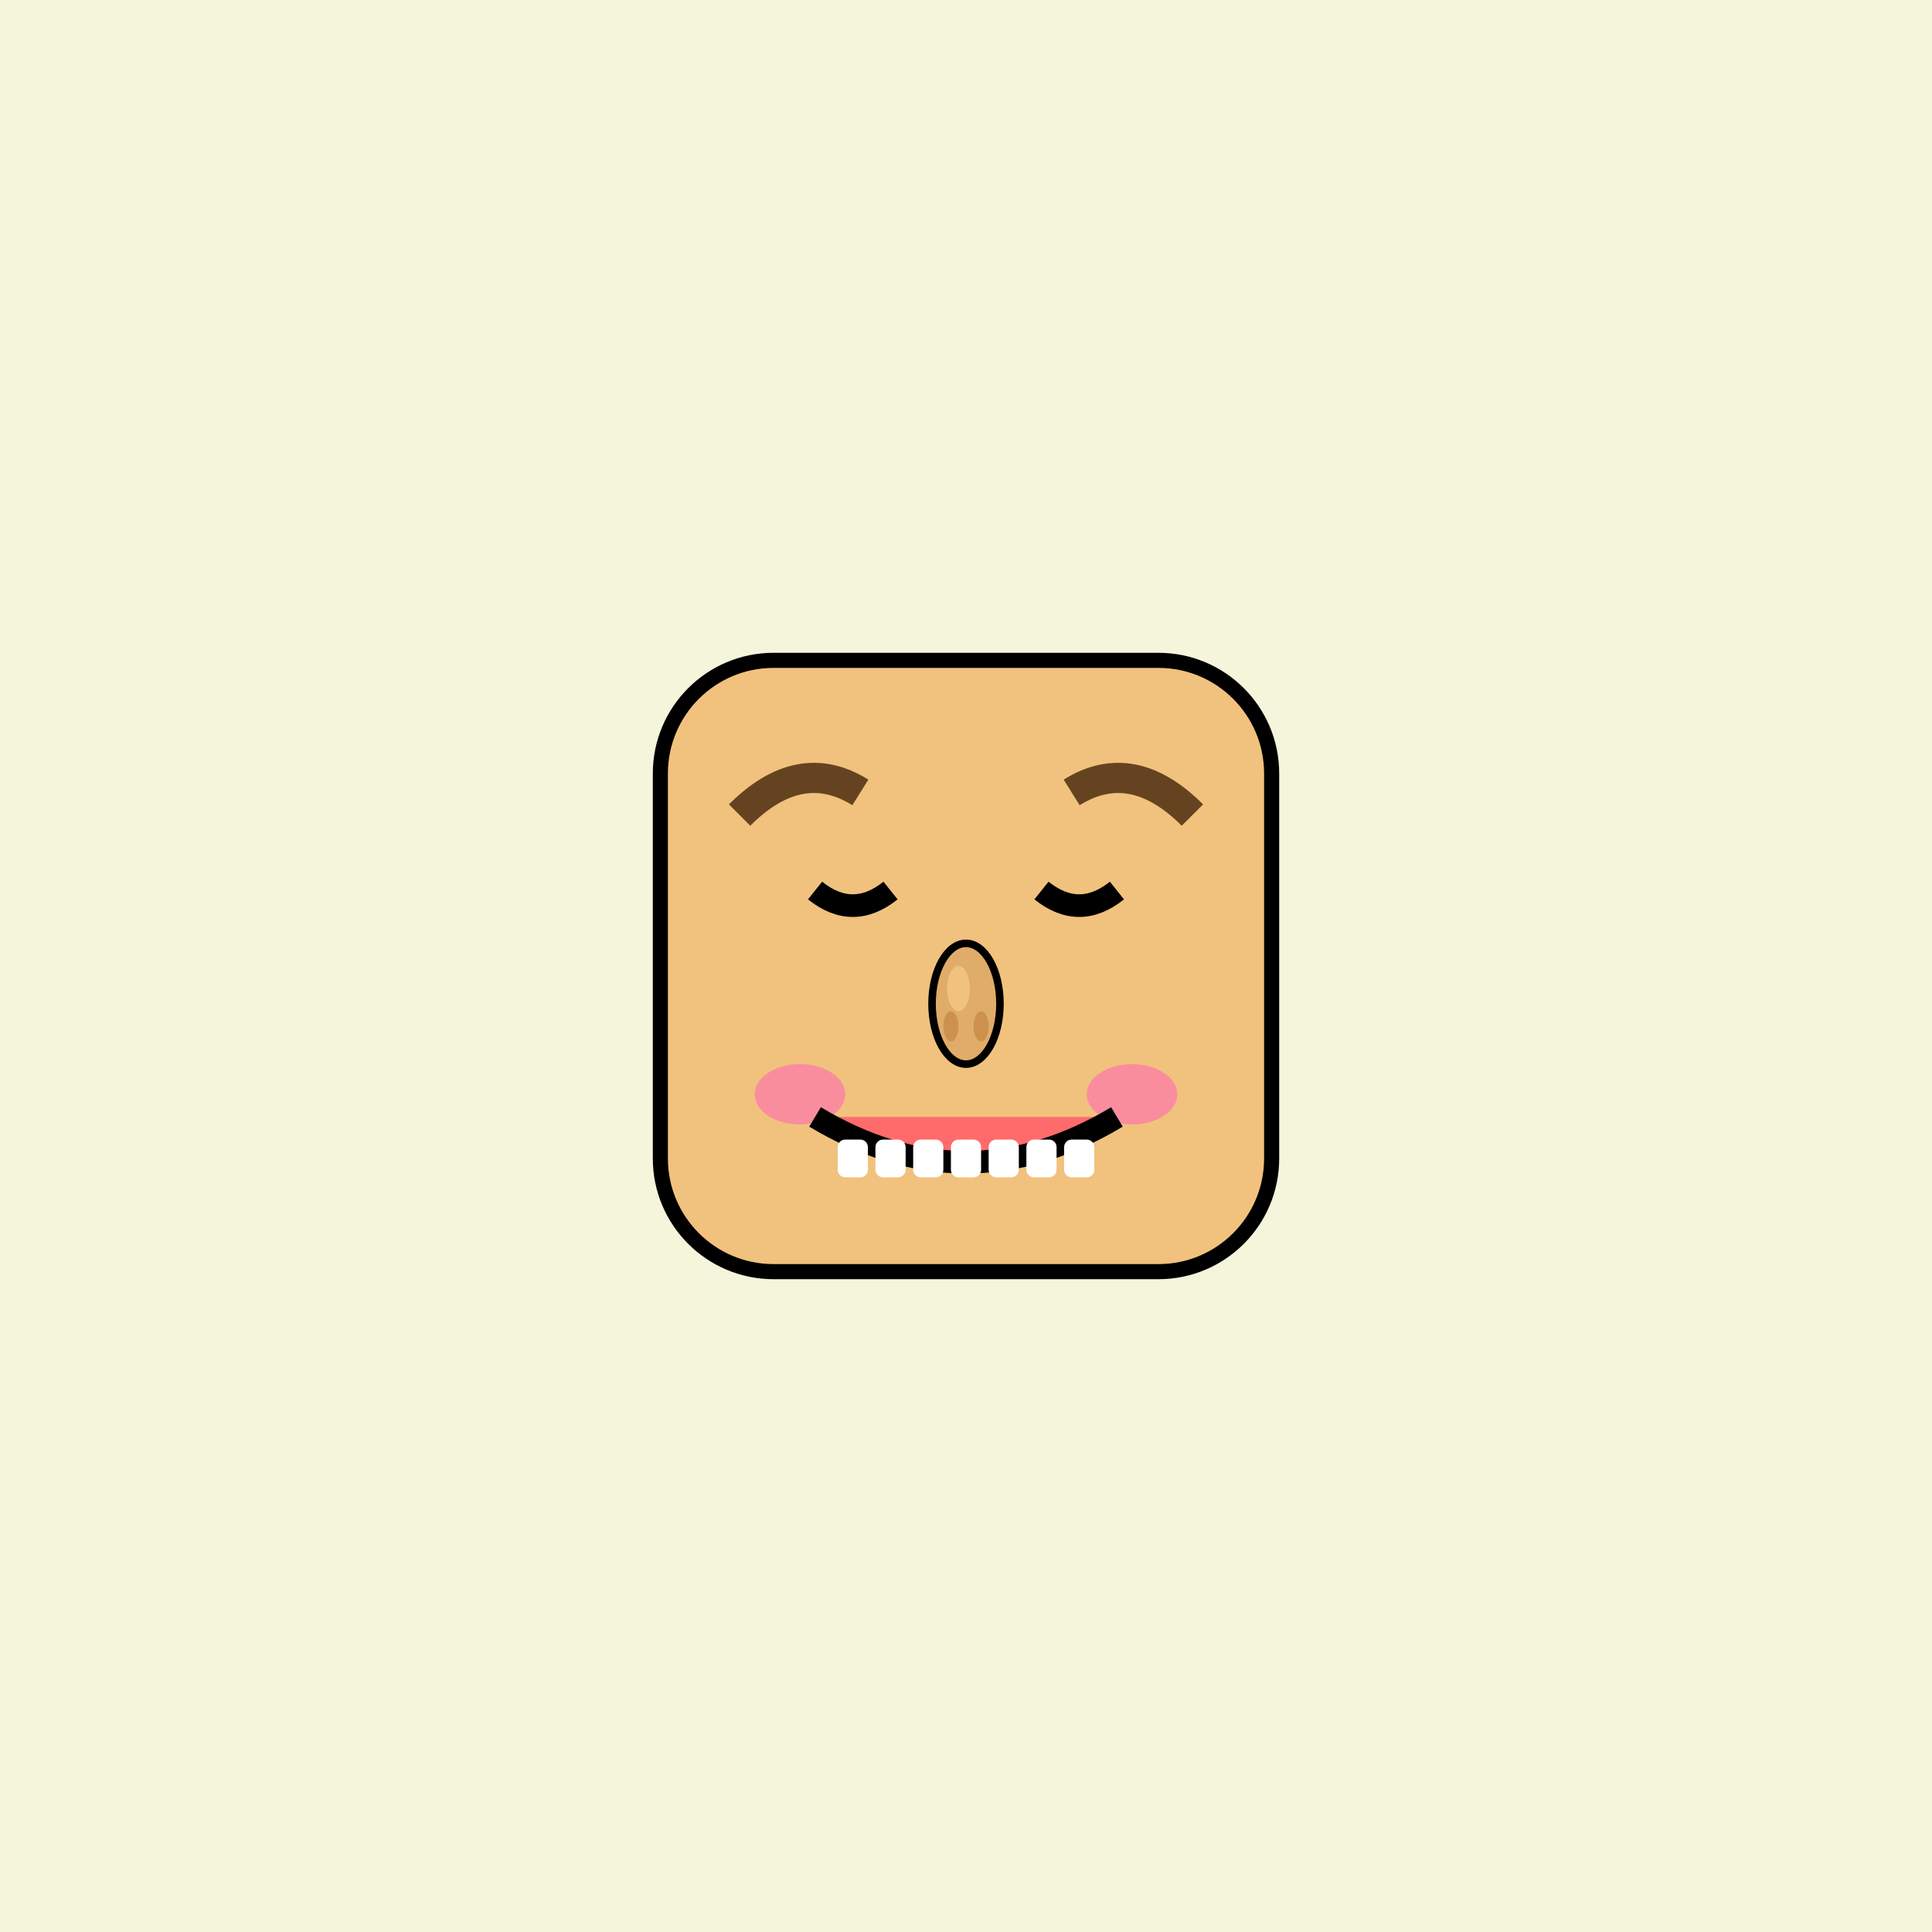
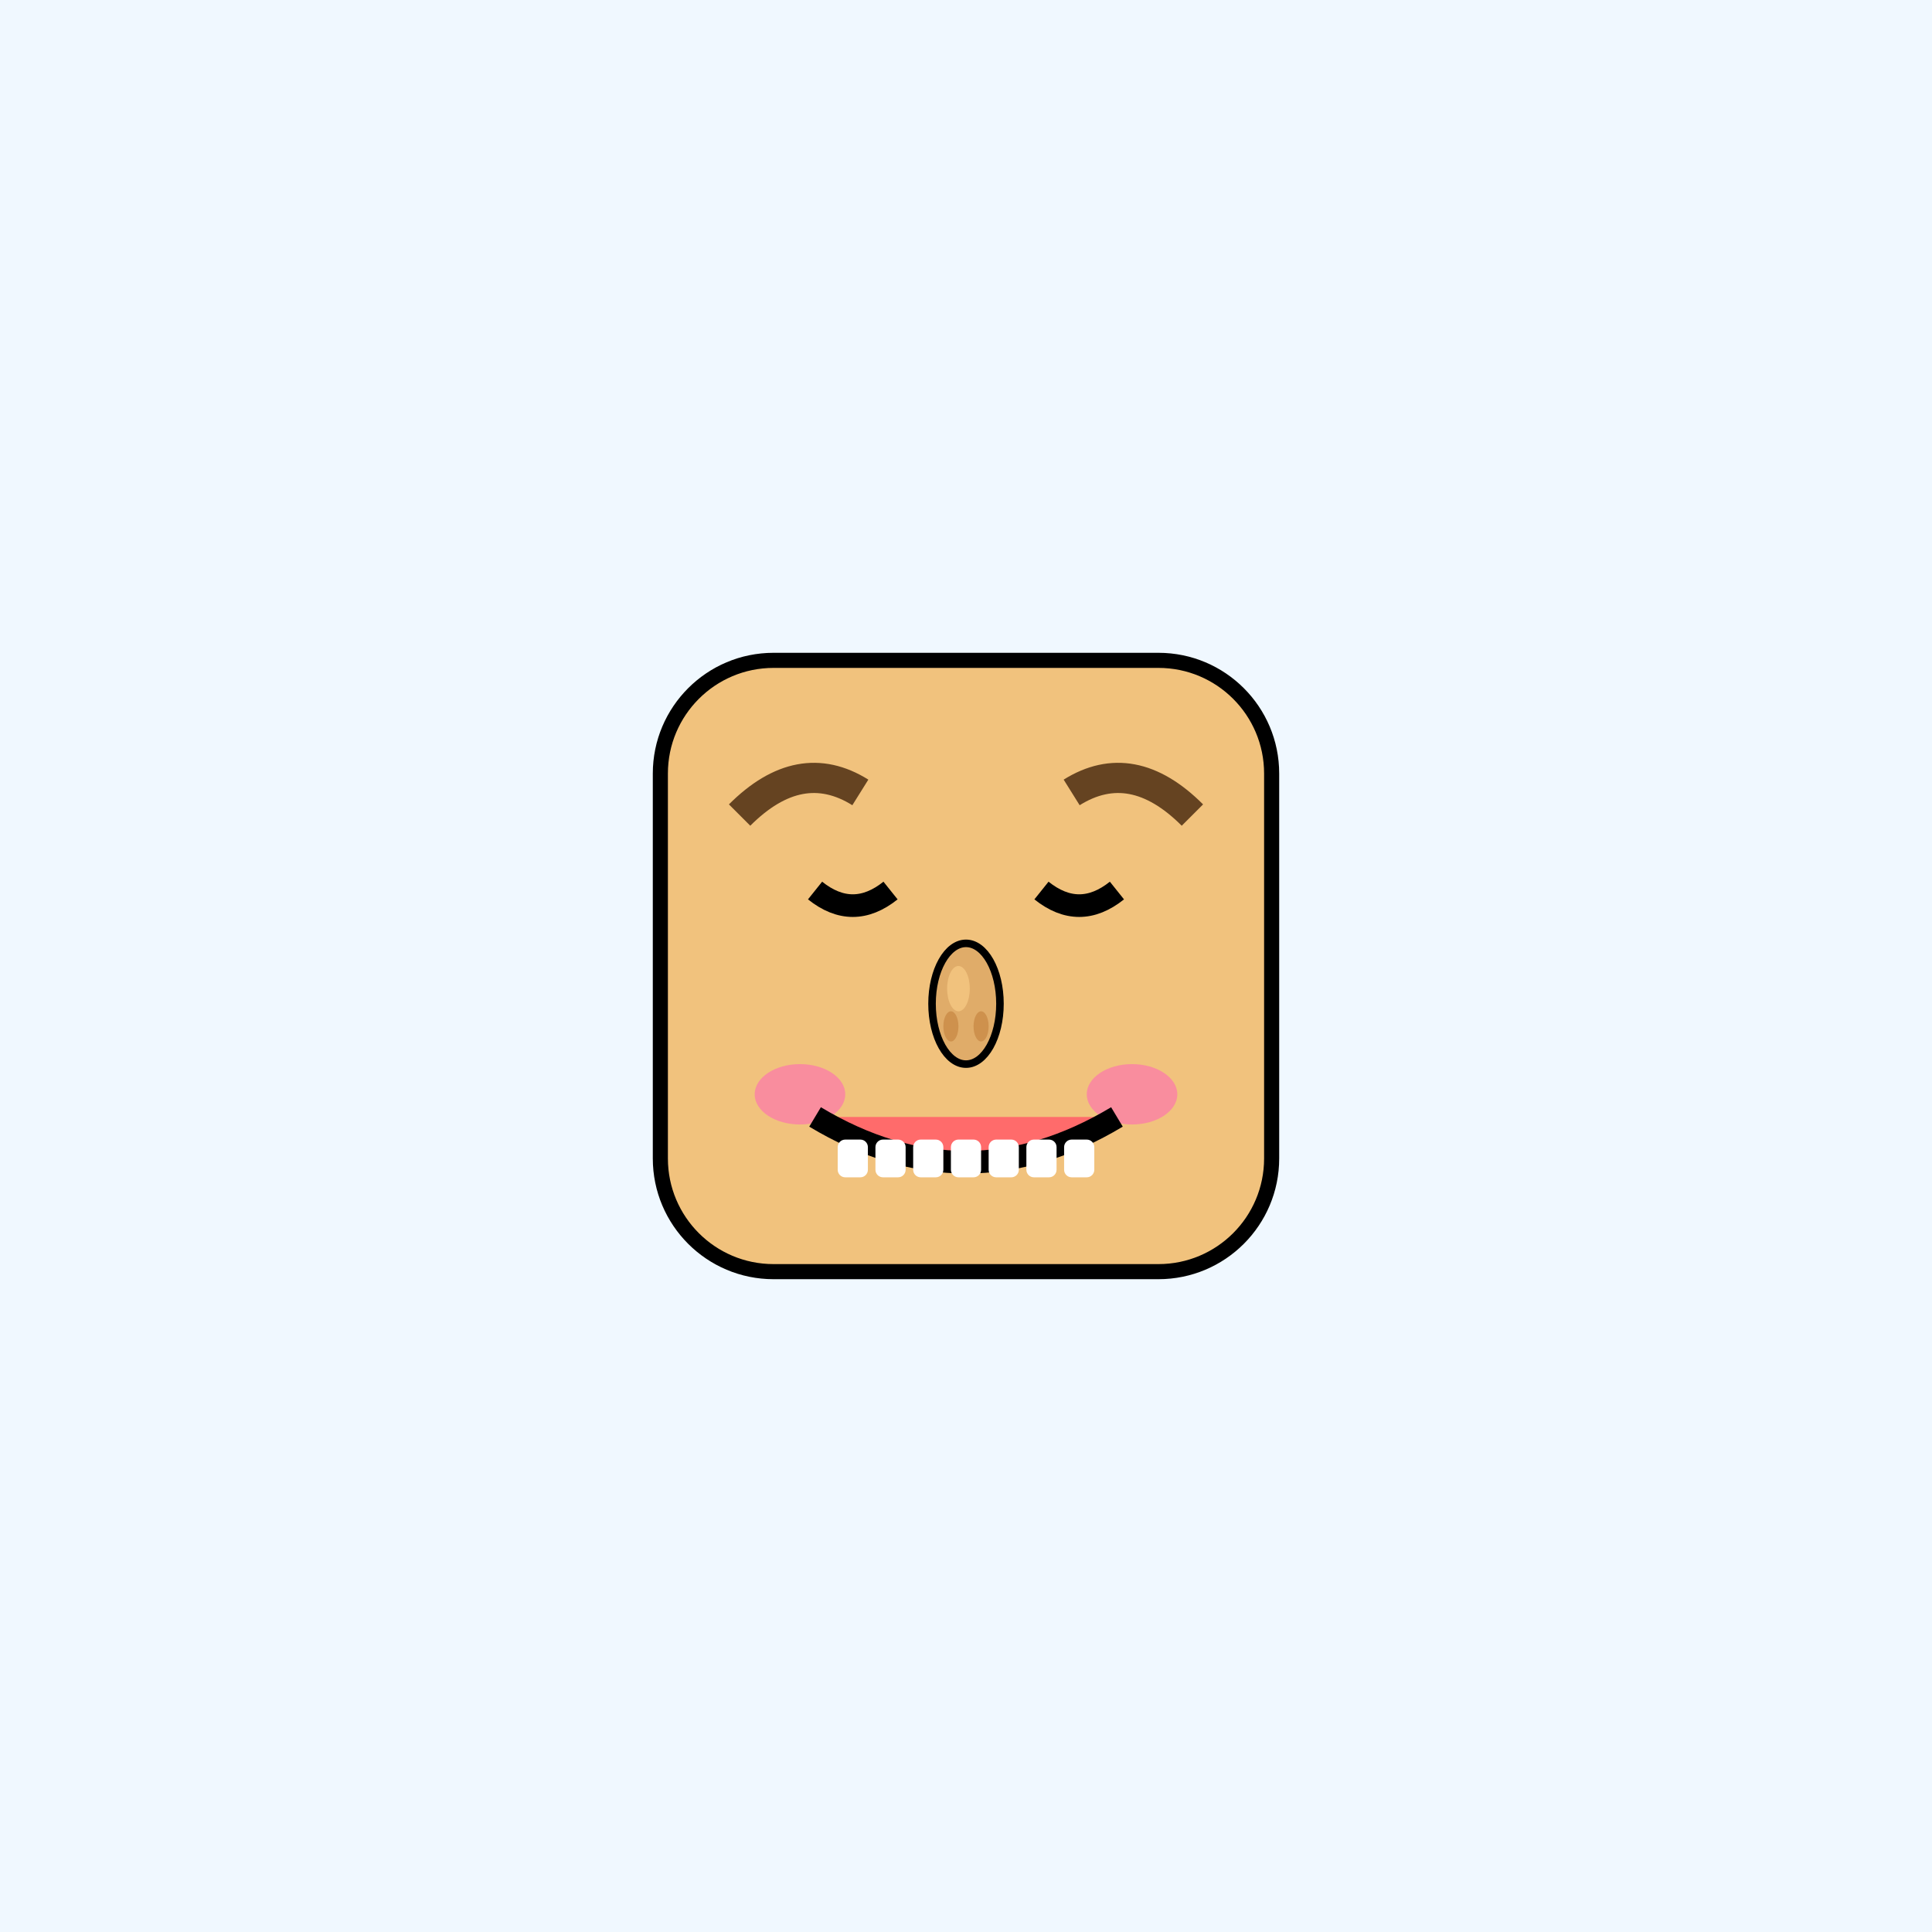
<svg xmlns="http://www.w3.org/2000/svg" width="256" height="256">
-   <rect width="100%" height="100%" fill="#F5F5DC" />
+   <rect width="100%" height="100%" fill="#F0F8FF" />
  <rect x="87.5" y="87.5" width="81" height="81" rx="15" ry="15" fill="#F1C27D" stroke="#000" stroke-width="2" />
  <path d="M 108 118 Q 113 122 118 118" stroke="#000" stroke-width="3" fill="none" />
  <path d="M 138 118 Q 143 122 148 118" stroke="#000" stroke-width="3" fill="none" />
  <path d="M 98 108 Q 106 100 114 105" stroke="#654321" stroke-width="4" fill="none" />
  <path d="M 142 105 Q 150 100 158 108" stroke="#654321" stroke-width="4" fill="none" />
  <ellipse cx="128" cy="133" rx="4.5" ry="8" fill="#E0AC69" stroke="#000" stroke-width="1" />
  <ellipse cx="127" cy="131" rx="1.5" ry="3" fill="#F1C27D" />
  <ellipse cx="126" cy="136" rx="1" ry="2" fill="#C68642" opacity="0.7" />
  <ellipse cx="130" cy="136" rx="1" ry="2" fill="#C68642" opacity="0.7" />
  <ellipse cx="106" cy="145" rx="6" ry="4" fill="#FF69B4" fill-opacity="0.6" />
  <ellipse cx="150" cy="145" rx="6" ry="4" fill="#FF69B4" fill-opacity="0.6" />
  <path d="M 108 148 Q 128 160 148 148" stroke="#000" stroke-width="3" fill="#FF6B6B" />
  <rect x="111" y="151" width="4" height="5" fill="white" rx="1" />
  <rect x="116" y="151" width="4" height="5" fill="white" rx="1" />
  <rect x="121" y="151" width="4" height="5" fill="white" rx="1" />
  <rect x="126" y="151" width="4" height="5" fill="white" rx="1" />
  <rect x="131" y="151" width="4" height="5" fill="white" rx="1" />
  <rect x="136" y="151" width="4" height="5" fill="white" rx="1" />
  <rect x="141" y="151" width="4" height="5" fill="white" rx="1" />
</svg>
